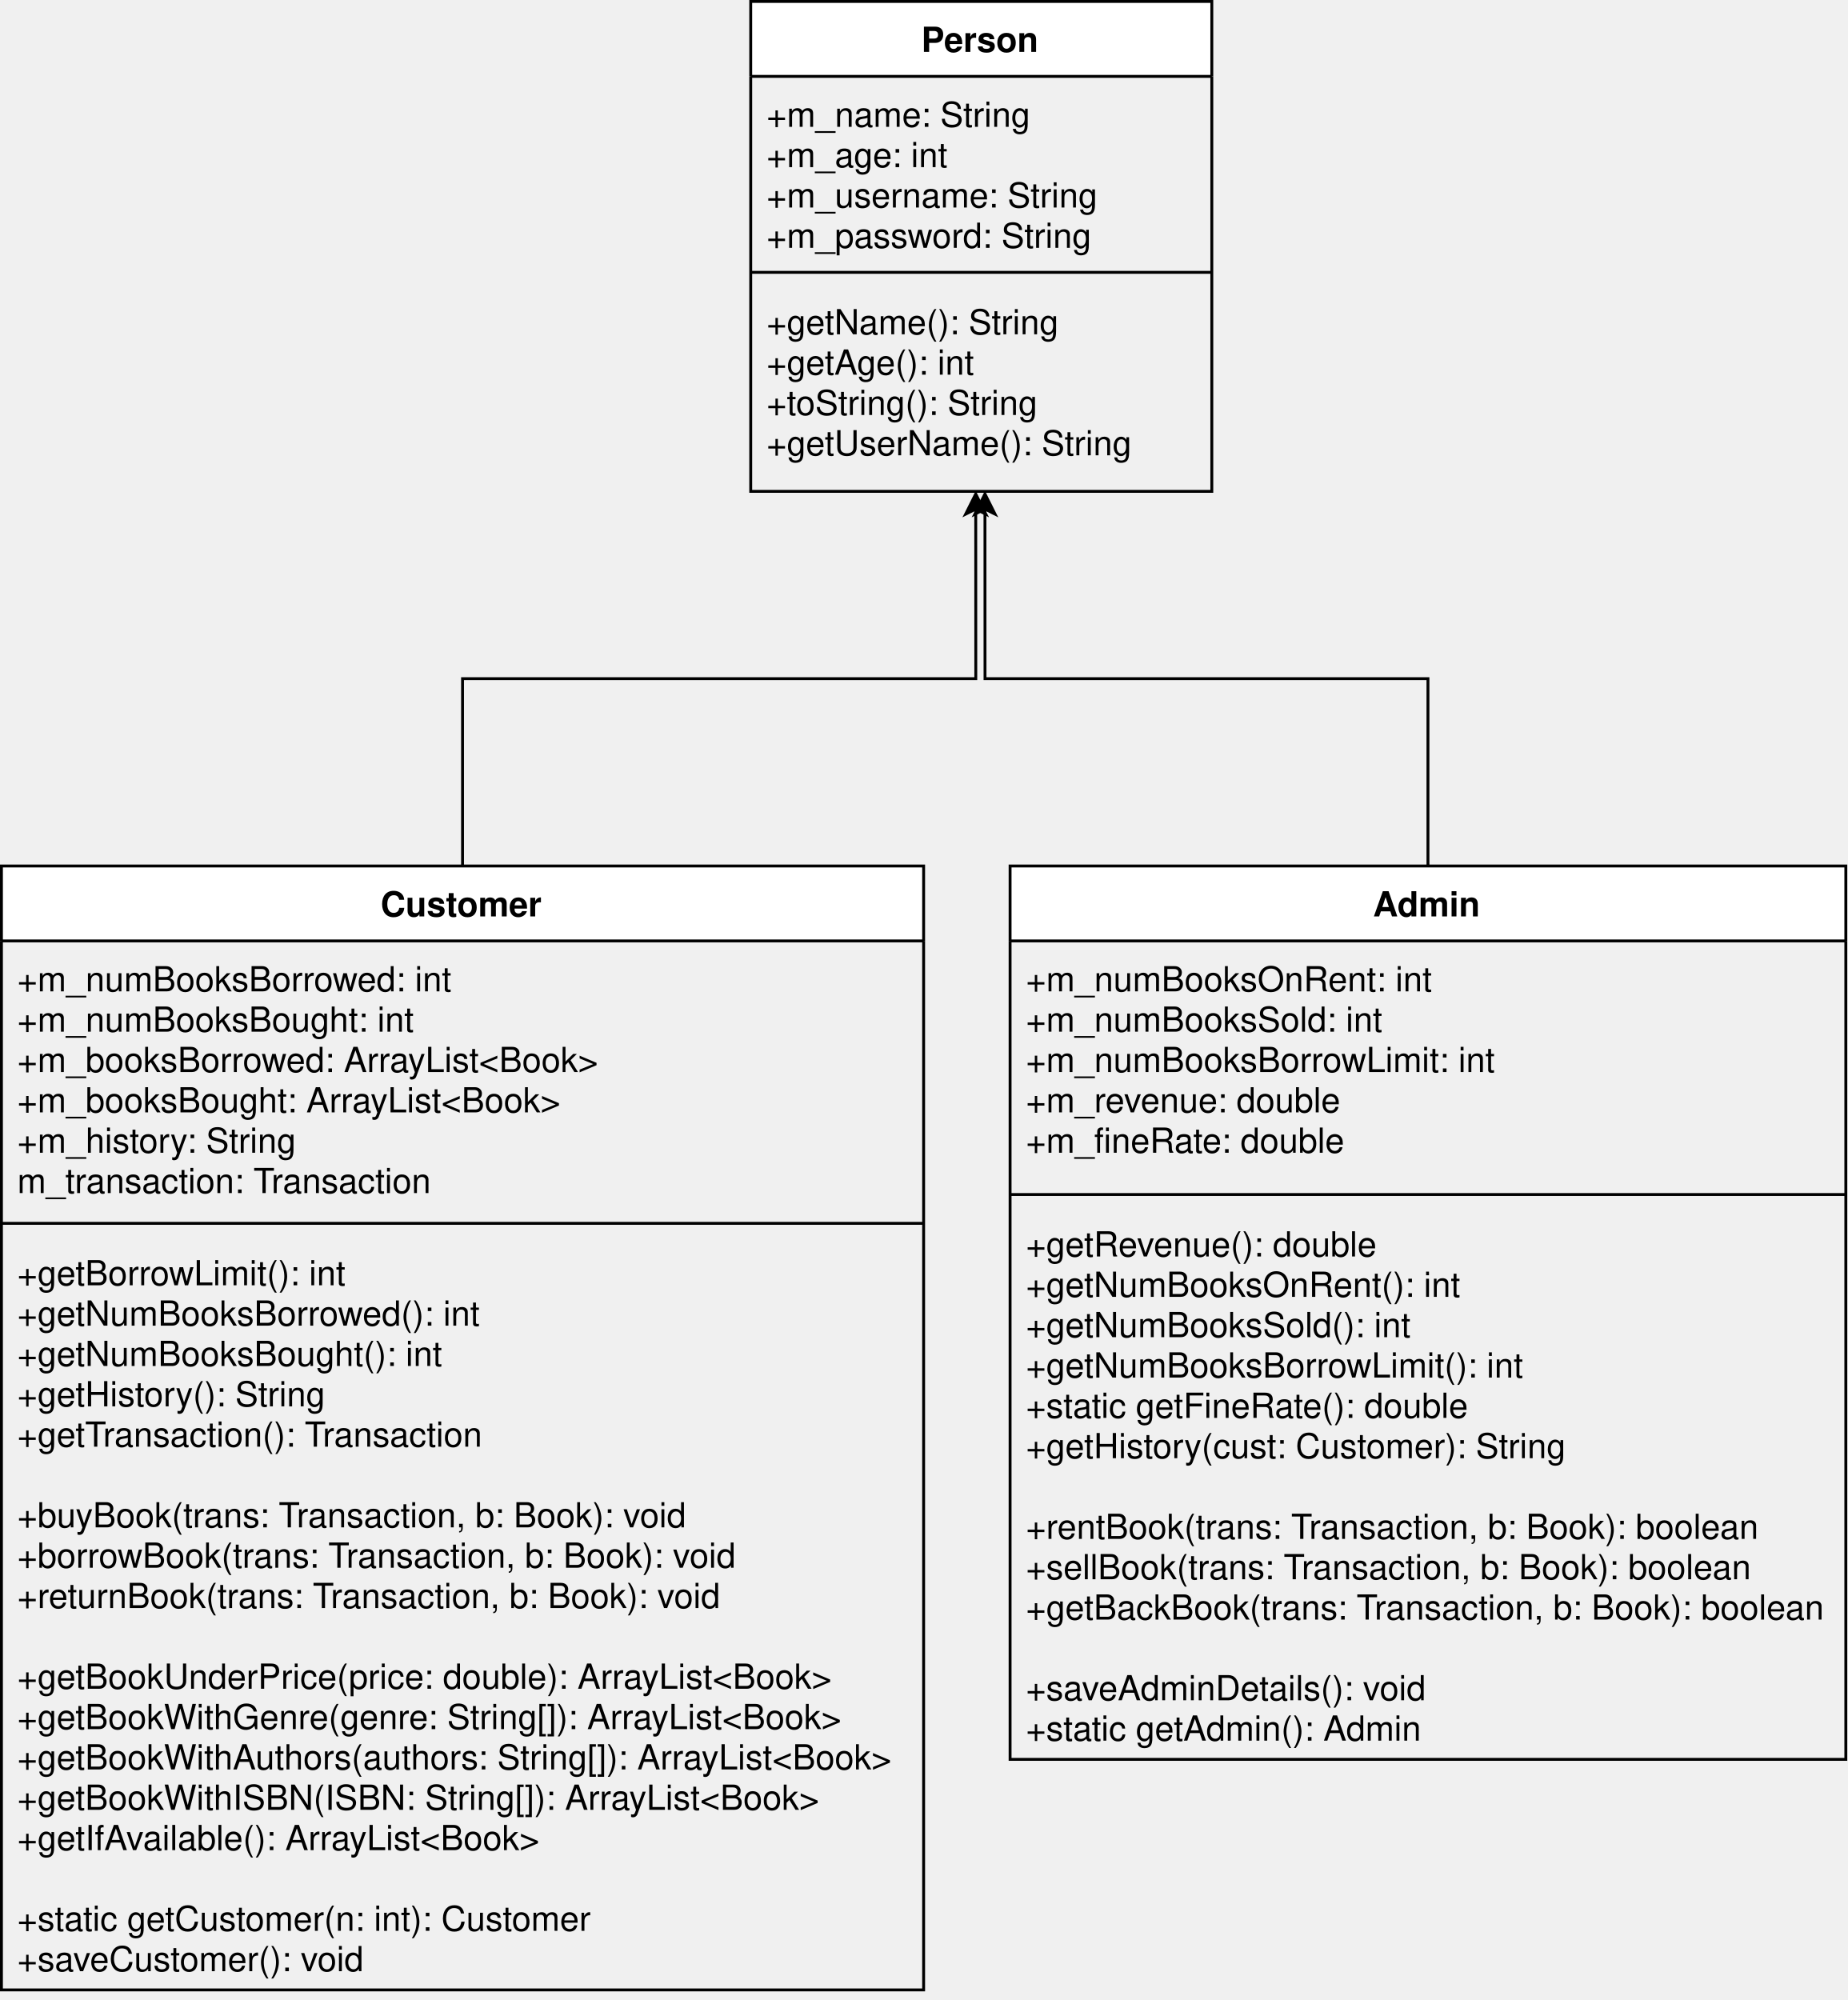
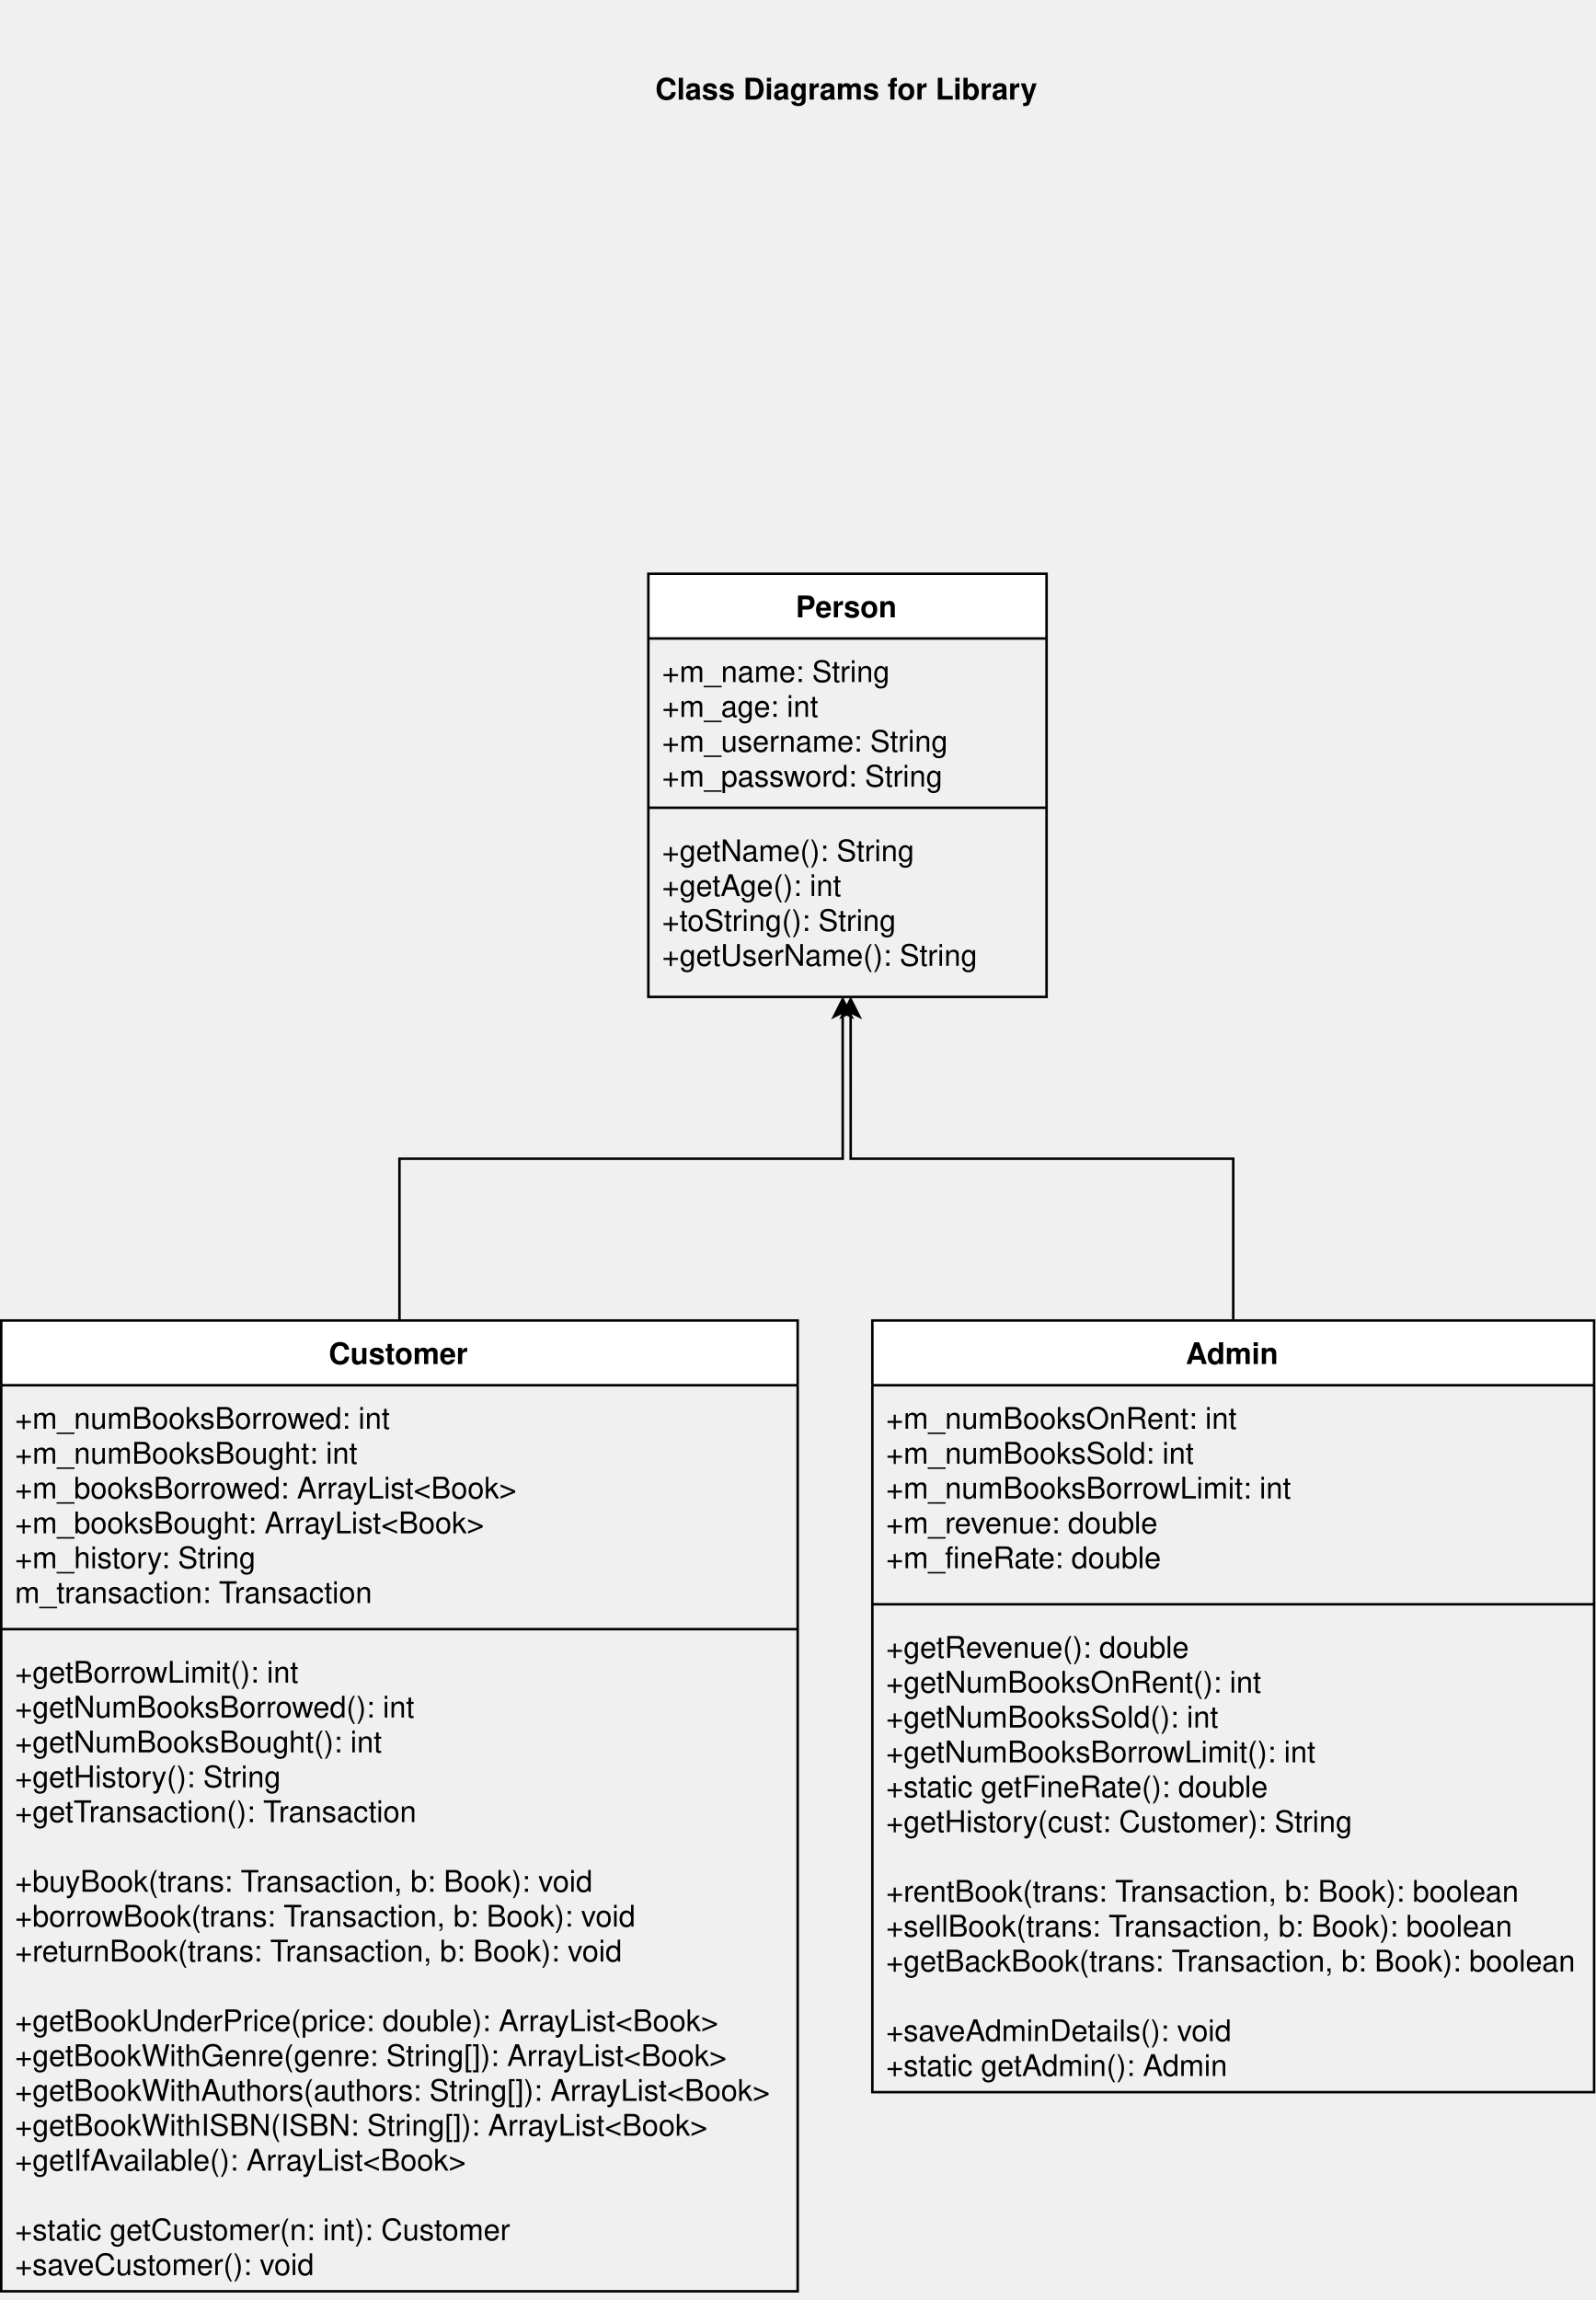
- <svg xmlns="http://www.w3.org/2000/svg" version="1.1" width="641px" height="694px" viewBox="-0.5 -0.5 641 694" content="&lt;mxfile host=&quot;app.diagrams.net&quot; modified=&quot;2021-07-28T04:33:58.258Z&quot; agent=&quot;5.0 (Windows NT 10.0; Win64; x64) AppleWebKit/537.36 (KHTML, like Gecko) Chrome/92.0.452.115 Safari/537.36&quot; etag=&quot;6g9e5rpBuo3m8jMc84e4&quot; version=&quot;14.9.2&quot; type=&quot;github&quot;&gt;&lt;diagram id=&quot;TwtVOzRqLdbqkwflAEbh&quot; name=&quot;Page-1&quot;&gt;7VpZb9s4EP41BtyHFpYUX48+0gNwukHcbHafClqiZW4o0qAoH/31OxSpW4rtVsZ2AQOBIw5nRuTMcPh9TjrOLDh8Emi7eeAeph275x06zrxj21bPGcEvJTlqycC2tMAXxDNKmWBJfuDE0kgj4uGwoCg5p5Jsi0KXM4ZdWZAhIfi+qLbmtPjWLfJxRbB0Ea1KX4gnN1o66vcy+WdM/E3yZqtnZgKUKBtBuEEe3+dEzn3HmQnOpX4KDjNMVfCSuGi7jw2z6cIEZvIcAxd7r7vVsv/nYPrgTV+eniWz3xsvO0Qjs+FHLELOzJLlMYlDuCcBRQxG0zVncmlmLBgjSnwGzy4sBAsQ7LCQBEI4MROSb0Hqbgj1FujII7XcUCL3NRlNN1yQH+AWUeMTpoU01WAPChpLZQniHkgFDkHnMYmBVRI9oENBcYFCaQQupxRtQ7JKtxEg4RM25VLywCiZ4MB28KEx6laaSzgEmAdYiiOoGANnYNJ/LI33WTVZiWyTr6ShESJTwX7qO0syPJg8X5Bzu5Lzjj0NvjMUwHACM0spCPM7EHfbsXQcYD4+KGqawM5Lc1GIxSn7LQrDPRdeUadUZhBoGadf8Fc845RDPc0Z13VHKC2JktKjeC0bCy/cIhfetYh15neZ5MlEW4k42K5pfD43xPMwU0XDJZJIV4jaxpbD1uNs9KfwA/mZ9T70O31Y+AzGVjaGH6Uu5Iwz2AsicbFgKL89ViV4XmU1n9hquZnyUjE/p7oGd1cqLqemuEo5piTOnc5x0lStn0pwAKmiOMvoN5Xw+XurknWnmnWnJsMUrTB95CGRhCv/QuuWMv9fJXd8ZusYXSm3d3WNw8fyK5z87rvmsw8qEz/VqLQPybXRCRfP0GPq3nTrIO0W2ei8IhvaV6qyfiWl2ANIZoYQkQ33OUP0PpNCnCPmYc9EOdNZ8LghqH7wD5byaBAFiiRXmEIGCd7AByL/UuYQfT362zhTz/NDfnBMBgy2q43uRqNEENt9GI+HiSAzjkcFawBbBKKmUFMOcKj9vg03IDw8Ei5+I4zmIgAcBWfn1KGuVoPAFEmyK66j9VwPKh1lFoWAvyAgNwDaDgBNCUlCwGoAqGPXHHBnfC0AOmwAoFEw5fw1hPMLvA17jWgzU4zi1TaorarOJkKg44KESpeqvCs/8Ozrjlprn73jIusN6HEIVv2VFnyHns5C5GqgoXS+5QS3S+3SS21wKSyurfnxtWDx6AaLr5Zcyz6zo10LF48bcLHuPQsSENkIfhV8LvW983RVW3pL87PuPydAda7pJJqFPpRTz1uuoqNaRjduYjVmEMfeSsuVnvG84xDGop94y624ElhGgrXhqhQipfoM6FI8CuLi7lZ9akuPR3BG3l18ORinL0RuPmEmcNdXn4U8xefplzxPIgDBIuwi/btl71+W069d9dGS3y/ryQ4RqnpO92IHeV+A26AVgjk4TbBkl6XHxPjOUGbBFu1walOojtt13HLHrpLM2o5tD67FMke9SlZ/f5rZ7/12NHPY/z/wzGSVuSt64gXk9meOtljmXf80y0y/vyywTOtqLLP65UKBPf7BnuLNnSCZy/gvhieZaIr0GnUF3mEWFaBDWWUNFOAJyZLO7fK58PLRp/0SMlhbmqNrkcFh3RcgNzbYUnot68zWcy06OKwj+wrkPukOkEDLuh6Qo3i6P51DBlWLOp9gvs1H8/j5o2lHJxacME03CmURXjdzzyJzY/IneNuKc4oRKy0f8tOWL0V34A5uyV2ZaMT4Y44lsJ6w28hq8+mILVJ2VAtfbnfDLzePKjOpbR7W+HJmAsPs333iudw/TTn3/wI=&lt;/diagram&gt;&lt;/mxfile&gt;" resource="https://app.diagrams.net/#Hashy-boy786%2FIT-Project%2Fash%2FLibrary%2Fcontrol-flows%2FLibrary.svg">
+ <svg xmlns="http://www.w3.org/2000/svg" version="1.1" width="641px" height="924px" viewBox="-0.5 -0.5 641 924" content="&lt;mxfile host=&quot;app.diagrams.net&quot; modified=&quot;2021-07-28T04:53:07.428Z&quot; agent=&quot;5.0 (Windows NT 10.0; Win64; x64) AppleWebKit/537.36 (KHTML, like Gecko) Chrome/91.0.447.164 Safari/537.36 OPR/77.0.405.275&quot; etag=&quot;M8DEZcNmQsFjsB_knvJm&quot; version=&quot;14.9.2&quot; type=&quot;github&quot;&gt;&lt;diagram id=&quot;TwtVOzRqLdbqkwflAEbh&quot; name=&quot;Page-1&quot;&gt;7Vrbbts4EP0aA+5DC0vy9dGXNO3CabNx0nSfClqiZTYUaVCUL/36HUqUdbedRkJ3AQOBIw5nRtTMcHiO5ZY19fa3Am3Wd9zBtGV2nH3LmrVMc2gO4FMJDpGg2zMjgSuIE4mMRLAgv7AWdrQ0IA72M4qScyrJJiu0OWPYlhkZEoLvsmorTrN33SAXFwQLG9Gi9Jk4cq0fq9dJ5J8wcdfxnY2OnvFQrKwF/ho5fJcSWTctayo4l9GVt59iqmIXxyWy+1gxe1yYwExeYmBj52W7XPS+9Sd3zuT54Uky8732skU00A98j4XPmV6yPMRx8HfEo4jBaLLiTC70jAFjRInL4NqGhWABgi0WkkAIx3pC8g1I7TWhzhwdeKCW60tkv8SjyZoL8gvcIqp9wrSQuhrMfkZjoSxB3AGpwD7o3McxMHKiO7TPKM6RL7XA5pSijU+Wx8fwkHAJm3ApuaeViiGO4wVPiPcpkQ75LeYeluIAKnrW6uv0H3LjXVJNRixbpytpoIVIV7B79J0kGS50nl+Rc7OQ85Y58X4w5MFwDDMLKQhzWxB30zKiOMB8uFHUNIFg5OYCH4tz9hvk+zsunKxOrswgqjJMv+AveMoph3qaMR7VHaE0J4pLj+KVrCw8f4NsuNc81Jl1E8mDjrYScbBd0XB/ronjYKaKhkskUVQh6jE2HB49zEZvAn+Qn2nnQ6/Vg4VPYWwkY/hT6kJOOYNnQSSsHwzlt8OqBEsq6+T2PF9uurxUzC+prn63oeKySoorl2NKwtxFOY6bqvFbCfYgVRQnGX1UCZ+9NwpZt4pZt0oyTNES03vuE0m48i8i3Vzm/1RyRxe2jmFDue2WNQ4Xyy+w89vvqvc+qIzdo0ahfUgeGZ1x8QQ9puxO1w5Sb5ENLyuygdlQlfUKKcUOQDI9hIisucsZojeJFOIcMAc7OsqJzpyHDUH1g59YyoNGFCiQXGEK6cV4A++J/K7MIfrR6B/tTF3P9unBIR4weNzIqDscxoLQ7sNoNIgFiXE4ylgD2CIQNYWaTgMOnwfCxieipvs+wCbYKuf3sArpyWoQmCJJtlkUXHuu+4WOMg18wF8QkCsArQeAHgmJ3t/9EgBqmSUb3Bo1BUAHFQA08Cacv/iwf4G3YacSbSaKQbjaCrVl0dlYCHSYE1/pUpV35Qeu3aijlton93iV9Rr0OASr/EjzfkBPZz6yI6ChdB5TguuhdvJQ61+8CaphcWnNj5qCxcMrLG4suYZ5YUdrChePKnBx1HvmxCOyEvwq+Jzre5fpqrZ0SvNT1H/OgOpU04k1M30opZ62XAYHtYx22MRKzCCOnWUkV3ra85ZDGLN+wkeuxZXAMhCsDle5ECnVJ0CX4l4QG7c36jOydHgAe+Tdqw8H7fSZyPUtZgK3XfWZyVO4n97keRwACBZ+G0X/a/b+eTH50lYfNfn9vBpvEaGq57Rf7SDtC3AbtEIwB6cxlmyz4zbRvhOUmbFFW3y0yVTH9TiuuWMXSWZpxzb7TbHMYaeQ1f8+zex1/jTNHPT+lzwzXnbqiB47Hrm+5qiLZXZ751nm8fvLDMs0GmOZxS8XMuzxK3sIn/cMyVyEbwzPMtEj0qvUFXiLWZCBDnmVFVCAByRzOtfD51SjOW7tt5DB0tIcNkUGB2VfgFzZYE3pNYwLW09TdHBQRvYVyH2IOkAMLct6QIriRf3pEjKoWtTlBPM0H03j54+6HZ1ZcMw07cCXWXhdzT2zzI3J3+BtS84pRiy3fMhPXb4U3YEzuCZ3eaIR4o8ZlsB6/HYlq02nI7Q4sqNS+HI9G97cPIrMpLR5GKMamInL/J+T79P7p7/419Hj9OnL35NvJT/JmVLk+yCaEeQK5KnLFaTR7MzJUiB9y5IyKCDWPKQ9d1KcPhdKq6zxpBdyWYJcq3+Nk4OphlXySn1Y9rbz9SgVhsmPu8K51C/krJt/AQ==&lt;/diagram&gt;&lt;/mxfile&gt;" resource="https://app.diagrams.net/#Hashy-boy786%2FIT-Project%2Fash%2FLibrary%2Fcontrol-flows%2FLibrary.svg">
  <defs>
-     <clipPath id="mx-clip-264-31-152-64-0">
-       <rect x="264" y="31" width="152" height="64" />
+     <clipPath id="mx-clip-264-261-152-64-0">
+       <rect x="264" y="261" width="152" height="64" />
    </clipPath>
-     <clipPath id="mx-clip-264-103-152-72-0">
-       <rect x="264" y="103" width="152" height="72" />
+     <clipPath id="mx-clip-264-333-152-72-0">
+       <rect x="264" y="333" width="152" height="72" />
    </clipPath>
-     <clipPath id="mx-clip-4-331-312-94-0">
-       <rect x="4" y="331" width="312" height="94" />
+     <clipPath id="mx-clip-4-561-312-94-0">
+       <rect x="4" y="561" width="312" height="94" />
    </clipPath>
-     <clipPath id="mx-clip-4-433-312-262-0">
-       <rect x="4" y="433" width="312" height="262" />
+     <clipPath id="mx-clip-4-663-312-262-0">
+       <rect x="4" y="663" width="312" height="262" />
    </clipPath>
-     <clipPath id="mx-clip-354-331-282-84-0">
-       <rect x="354" y="331" width="282" height="84" />
+     <clipPath id="mx-clip-354-561-282-84-0">
+       <rect x="354" y="561" width="282" height="84" />
    </clipPath>
-     <clipPath id="mx-clip-354-423-282-192-0">
-       <rect x="354" y="423" width="282" height="192" />
+     <clipPath id="mx-clip-354-653-282-192-0">
+       <rect x="354" y="653" width="282" height="192" />
    </clipPath>
  </defs>
  <g>
-     <path d="M 260 26 L 260 0 L 420 0 L 420 26" fill="#ffffff" stroke="#000000" stroke-miterlimit="10" pointer-events="all" />
-     <path d="M 260 26 L 260 170 L 420 170 L 420 26" fill="none" stroke="#000000" stroke-miterlimit="10" pointer-events="none" />
-     <path d="M 260 26 L 420 26" fill="none" stroke="#000000" stroke-miterlimit="10" pointer-events="none" />
+     <path d="M 260 256 L 260 230 L 420 230 L 420 256" fill="#ffffff" stroke="#000000" stroke-miterlimit="10" pointer-events="all" />
+     <path d="M 260 256 L 260 400 L 420 400 L 420 256" fill="none" stroke="#000000" stroke-miterlimit="10" pointer-events="none" />
+     <path d="M 260 256 L 420 256" fill="none" stroke="#000000" stroke-miterlimit="10" pointer-events="none" />
    <g fill="#000000" font-family="Helvetica" font-weight="bold" pointer-events="none" text-anchor="middle" font-size="12px">
-       <text x="339.5" y="17.5">Person</text>
+       <text x="339.5" y="247.5">Person</text>
    </g>
-     <g fill="#000000" font-family="Helvetica" pointer-events="none" clip-path="url(#mx-clip-264-31-152-64-0)" font-size="12px">
-       <text x="265.5" y="43.5">+m_name: String</text>
-       <text x="265.5" y="57.5">+m_age: int</text>
-       <text x="265.5" y="71.5">+m_username: String</text>
-       <text x="265.5" y="85.5">+m_password: String</text>
+     <g fill="#000000" font-family="Helvetica" pointer-events="none" clip-path="url(#mx-clip-264-261-152-64-0)" font-size="12px">
+       <text x="265.5" y="273.5">+m_name: String</text>
+       <text x="265.5" y="287.5">+m_age: int</text>
+       <text x="265.5" y="301.5">+m_username: String</text>
+       <text x="265.5" y="315.5">+m_password: String</text>
    </g>
-     <path d="M 260 94 L 420 94" fill="none" stroke="#000000" stroke-miterlimit="10" pointer-events="none" />
-     <g fill="#000000" font-family="Helvetica" pointer-events="none" clip-path="url(#mx-clip-264-103-152-72-0)" font-size="12px">
-       <text x="265.5" y="115.5">+getName(): String</text>
-       <text x="265.5" y="129.5">+getAge(): int</text>
-       <text x="265.5" y="143.5">+toString(): String</text>
-       <text x="265.5" y="157.5">+getUserName(): String</text>
+     <path d="M 260 324 L 420 324" fill="none" stroke="#000000" stroke-miterlimit="10" pointer-events="none" />
+     <g fill="#000000" font-family="Helvetica" pointer-events="none" clip-path="url(#mx-clip-264-333-152-72-0)" font-size="12px">
+       <text x="265.5" y="345.5">+getName(): String</text>
+       <text x="265.5" y="359.5">+getAge(): int</text>
+       <text x="265.5" y="373.5">+toString(): String</text>
+       <text x="265.5" y="387.5">+getUserName(): String</text>
    </g>
-     <path d="M 160 300 L 160 235 L 338.1 235 L 338.08 176.15" fill="none" stroke="#000000" stroke-miterlimit="10" pointer-events="none" />
-     <path d="M 338.08 170.9 L 341.58 177.9 L 338.08 176.15 L 334.58 177.9 Z" fill="#000000" stroke="#000000" stroke-miterlimit="10" pointer-events="none" />
-     <path d="M 0 326 L 0 300 L 320 300 L 320 326" fill="#ffffff" stroke="#000000" stroke-miterlimit="10" pointer-events="none" />
-     <path d="M 0 326 L 0 690 L 320 690 L 320 326" fill="none" stroke="#000000" stroke-miterlimit="10" pointer-events="none" />
-     <path d="M 0 326 L 320 326" fill="none" stroke="#000000" stroke-miterlimit="10" pointer-events="none" />
+     <path d="M 160 530 L 160 465 L 338.1 465 L 338.08 406.15" fill="none" stroke="#000000" stroke-miterlimit="10" pointer-events="none" />
+     <path d="M 338.08 400.9 L 341.58 407.9 L 338.08 406.15 L 334.58 407.9 Z" fill="#000000" stroke="#000000" stroke-miterlimit="10" pointer-events="none" />
+     <path d="M 0 556 L 0 530 L 320 530 L 320 556" fill="#ffffff" stroke="#000000" stroke-miterlimit="10" pointer-events="none" />
+     <path d="M 0 556 L 0 920 L 320 920 L 320 556" fill="none" stroke="#000000" stroke-miterlimit="10" pointer-events="none" />
+     <path d="M 0 556 L 320 556" fill="none" stroke="#000000" stroke-miterlimit="10" pointer-events="none" />
    <g fill="#000000" font-family="Helvetica" font-weight="bold" pointer-events="none" text-anchor="middle" font-size="12px">
-       <text x="159.5" y="317.5">Customer</text>
+       <text x="159.5" y="547.5">Customer</text>
    </g>
-     <g fill="#000000" font-family="Helvetica" pointer-events="none" clip-path="url(#mx-clip-4-331-312-94-0)" font-size="12px">
-       <text x="5.5" y="343.5">+m_numBooksBorrowed: int</text>
-       <text x="5.5" y="357.5">+m_numBooksBought: int</text>
-       <text x="5.5" y="371.5">+m_booksBorrowed: ArrayList&lt;Book&gt;</text>
-       <text x="5.5" y="385.5">+m_booksBought: ArrayList&lt;Book&gt;</text>
-       <text x="5.5" y="399.5">+m_history: String</text>
-       <text x="5.5" y="413.5">m_transaction: Transaction</text>
+     <g fill="#000000" font-family="Helvetica" pointer-events="none" clip-path="url(#mx-clip-4-561-312-94-0)" font-size="12px">
+       <text x="5.5" y="573.5">+m_numBooksBorrowed: int</text>
+       <text x="5.5" y="587.5">+m_numBooksBought: int</text>
+       <text x="5.5" y="601.5">+m_booksBorrowed: ArrayList&lt;Book&gt;</text>
+       <text x="5.5" y="615.5">+m_booksBought: ArrayList&lt;Book&gt;</text>
+       <text x="5.5" y="629.5">+m_history: String</text>
+       <text x="5.5" y="643.5">m_transaction: Transaction</text>
    </g>
-     <path d="M 0 424 L 320 424" fill="none" stroke="#000000" stroke-miterlimit="10" pointer-events="none" />
-     <g fill="#000000" font-family="Helvetica" pointer-events="none" clip-path="url(#mx-clip-4-433-312-262-0)" font-size="12px">
-       <text x="5.5" y="445.5">+getBorrowLimit(): int</text>
-       <text x="5.5" y="459.5">+getNumBooksBorrowed(): int</text>
-       <text x="5.5" y="473.5">+getNumBooksBought(): int</text>
-       <text x="5.5" y="487.5">+getHistory(): String</text>
-       <text x="5.5" y="501.5">+getTransaction(): Transaction</text>
-       <text x="5.5" y="529.5">+buyBook(trans: Transaction, b: Book): void</text>
-       <text x="5.5" y="543.5">+borrowBook(trans: Transaction, b: Book): void</text>
-       <text x="5.5" y="557.5">+returnBook(trans: Transaction, b: Book): void</text>
-       <text x="5.5" y="585.5">+getBookUnderPrice(price: double): ArrayList&lt;Book&gt;</text>
-       <text x="5.5" y="599.5">+getBookWithGenre(genre: String[]): ArrayList&lt;Book&gt;</text>
-       <text x="5.5" y="613.5">+getBookWithAuthors(authors: String[]): ArrayList&lt;Book&gt;</text>
-       <text x="5.5" y="627.5">+getBookWithISBN(ISBN: String[]): ArrayList&lt;Book&gt;</text>
-       <text x="5.5" y="641.5">+getIfAvailable(): ArrayList&lt;Book&gt;</text>
-       <text x="5.5" y="669.5">+static getCustomer(n: int): Customer</text>
-       <text x="5.5" y="683.5">+saveCustomer(): void</text>
+     <path d="M 0 654 L 320 654" fill="none" stroke="#000000" stroke-miterlimit="10" pointer-events="none" />
+     <g fill="#000000" font-family="Helvetica" pointer-events="none" clip-path="url(#mx-clip-4-663-312-262-0)" font-size="12px">
+       <text x="5.5" y="675.5">+getBorrowLimit(): int</text>
+       <text x="5.5" y="689.5">+getNumBooksBorrowed(): int</text>
+       <text x="5.5" y="703.5">+getNumBooksBought(): int</text>
+       <text x="5.5" y="717.5">+getHistory(): String</text>
+       <text x="5.5" y="731.5">+getTransaction(): Transaction</text>
+       <text x="5.5" y="759.5">+buyBook(trans: Transaction, b: Book): void</text>
+       <text x="5.5" y="773.5">+borrowBook(trans: Transaction, b: Book): void</text>
+       <text x="5.5" y="787.5">+returnBook(trans: Transaction, b: Book): void</text>
+       <text x="5.5" y="815.5">+getBookUnderPrice(price: double): ArrayList&lt;Book&gt;</text>
+       <text x="5.5" y="829.5">+getBookWithGenre(genre: String[]): ArrayList&lt;Book&gt;</text>
+       <text x="5.5" y="843.5">+getBookWithAuthors(authors: String[]): ArrayList&lt;Book&gt;</text>
+       <text x="5.5" y="857.5">+getBookWithISBN(ISBN: String[]): ArrayList&lt;Book&gt;</text>
+       <text x="5.5" y="871.5">+getIfAvailable(): ArrayList&lt;Book&gt;</text>
+       <text x="5.5" y="899.5">+static getCustomer(n: int): Customer</text>
+       <text x="5.5" y="913.5">+saveCustomer(): void</text>
    </g>
-     <path d="M 495 300 L 495 235 L 341.3 235 L 341.28 176.15" fill="none" stroke="#000000" stroke-miterlimit="10" pointer-events="none" />
-     <path d="M 341.28 170.9 L 344.78 177.9 L 341.28 176.15 L 337.78 177.9 Z" fill="#000000" stroke="#000000" stroke-miterlimit="10" pointer-events="none" />
-     <path d="M 350 326 L 350 300 L 640 300 L 640 326" fill="#ffffff" stroke="#000000" stroke-miterlimit="10" pointer-events="none" />
-     <path d="M 350 326 L 350 610 L 640 610 L 640 326" fill="none" stroke="#000000" stroke-miterlimit="10" pointer-events="none" />
-     <path d="M 350 326 L 640 326" fill="none" stroke="#000000" stroke-miterlimit="10" pointer-events="none" />
+     <path d="M 495 530 L 495 465 L 341.3 465 L 341.28 406.15" fill="none" stroke="#000000" stroke-miterlimit="10" pointer-events="none" />
+     <path d="M 341.28 400.9 L 344.78 407.9 L 341.28 406.15 L 337.78 407.9 Z" fill="#000000" stroke="#000000" stroke-miterlimit="10" pointer-events="none" />
+     <path d="M 350 556 L 350 530 L 640 530 L 640 556" fill="#ffffff" stroke="#000000" stroke-miterlimit="10" pointer-events="none" />
+     <path d="M 350 556 L 350 840 L 640 840 L 640 556" fill="none" stroke="#000000" stroke-miterlimit="10" pointer-events="none" />
+     <path d="M 350 556 L 640 556" fill="none" stroke="#000000" stroke-miterlimit="10" pointer-events="none" />
    <g fill="#000000" font-family="Helvetica" font-weight="bold" pointer-events="none" text-anchor="middle" font-size="12px">
-       <text x="494.5" y="317.5">Admin</text>
+       <text x="494.5" y="547.5">Admin</text>
    </g>
-     <g fill="#000000" font-family="Helvetica" pointer-events="none" clip-path="url(#mx-clip-354-331-282-84-0)" font-size="12px">
-       <text x="355.5" y="343.5">+m_numBooksOnRent: int</text>
-       <text x="355.5" y="357.5">+m_numBooksSold: int</text>
-       <text x="355.5" y="371.5">+m_numBooksBorrowLimit: int</text>
-       <text x="355.5" y="385.5">+m_revenue: double</text>
-       <text x="355.5" y="399.5">+m_fineRate: double</text>
+     <g fill="#000000" font-family="Helvetica" pointer-events="none" clip-path="url(#mx-clip-354-561-282-84-0)" font-size="12px">
+       <text x="355.5" y="573.5">+m_numBooksOnRent: int</text>
+       <text x="355.5" y="587.5">+m_numBooksSold: int</text>
+       <text x="355.5" y="601.5">+m_numBooksBorrowLimit: int</text>
+       <text x="355.5" y="615.5">+m_revenue: double</text>
+       <text x="355.5" y="629.5">+m_fineRate: double</text>
    </g>
-     <path d="M 350 414 L 640 414" fill="none" stroke="#000000" stroke-miterlimit="10" pointer-events="none" />
-     <g fill="#000000" font-family="Helvetica" pointer-events="none" clip-path="url(#mx-clip-354-423-282-192-0)" font-size="12px">
-       <text x="355.5" y="435.5">+getRevenue(): double</text>
-       <text x="355.5" y="449.5">+getNumBooksOnRent(): int</text>
-       <text x="355.5" y="463.5">+getNumBooksSold(): int</text>
-       <text x="355.5" y="477.5">+getNumBooksBorrowLimit(): int</text>
-       <text x="355.5" y="491.5">+static getFineRate(): double</text>
-       <text x="355.5" y="505.5">+getHistory(cust: Customer): String</text>
-       <text x="355.5" y="533.5">+rentBook(trans: Transaction, b: Book): boolean</text>
-       <text x="355.5" y="547.5">+sellBook(trans: Transaction, b: Book): boolean</text>
-       <text x="355.5" y="561.5">+getBackBook(trans: Transaction, b: Book): boolean</text>
-       <text x="355.5" y="589.5">+saveAdminDetails(): void</text>
-       <text x="355.5" y="603.5">+static getAdmin(): Admin</text>
+     <path d="M 350 644 L 640 644" fill="none" stroke="#000000" stroke-miterlimit="10" pointer-events="none" />
+     <g fill="#000000" font-family="Helvetica" pointer-events="none" clip-path="url(#mx-clip-354-653-282-192-0)" font-size="12px">
+       <text x="355.5" y="665.5">+getRevenue(): double</text>
+       <text x="355.5" y="679.5">+getNumBooksOnRent(): int</text>
+       <text x="355.5" y="693.5">+getNumBooksSold(): int</text>
+       <text x="355.5" y="707.5">+getNumBooksBorrowLimit(): int</text>
+       <text x="355.5" y="721.5">+static getFineRate(): double</text>
+       <text x="355.5" y="735.5">+getHistory(cust: Customer): String</text>
+       <text x="355.5" y="763.5">+rentBook(trans: Transaction, b: Book): boolean</text>
+       <text x="355.5" y="777.5">+sellBook(trans: Transaction, b: Book): boolean</text>
+       <text x="355.5" y="791.5">+getBackBook(trans: Transaction, b: Book): boolean</text>
+       <text x="355.5" y="819.5">+saveAdminDetails(): void</text>
+       <text x="355.5" y="833.5">+static getAdmin(): Admin</text>
+     </g>
+     <g fill="#000000" font-family="Helvetica" font-weight="bold" pointer-events="none" text-anchor="middle" font-size="12px">
+       <text x="339.5" y="39.5">Class Diagrams for Library</text>
    </g>
  </g>
</svg>
